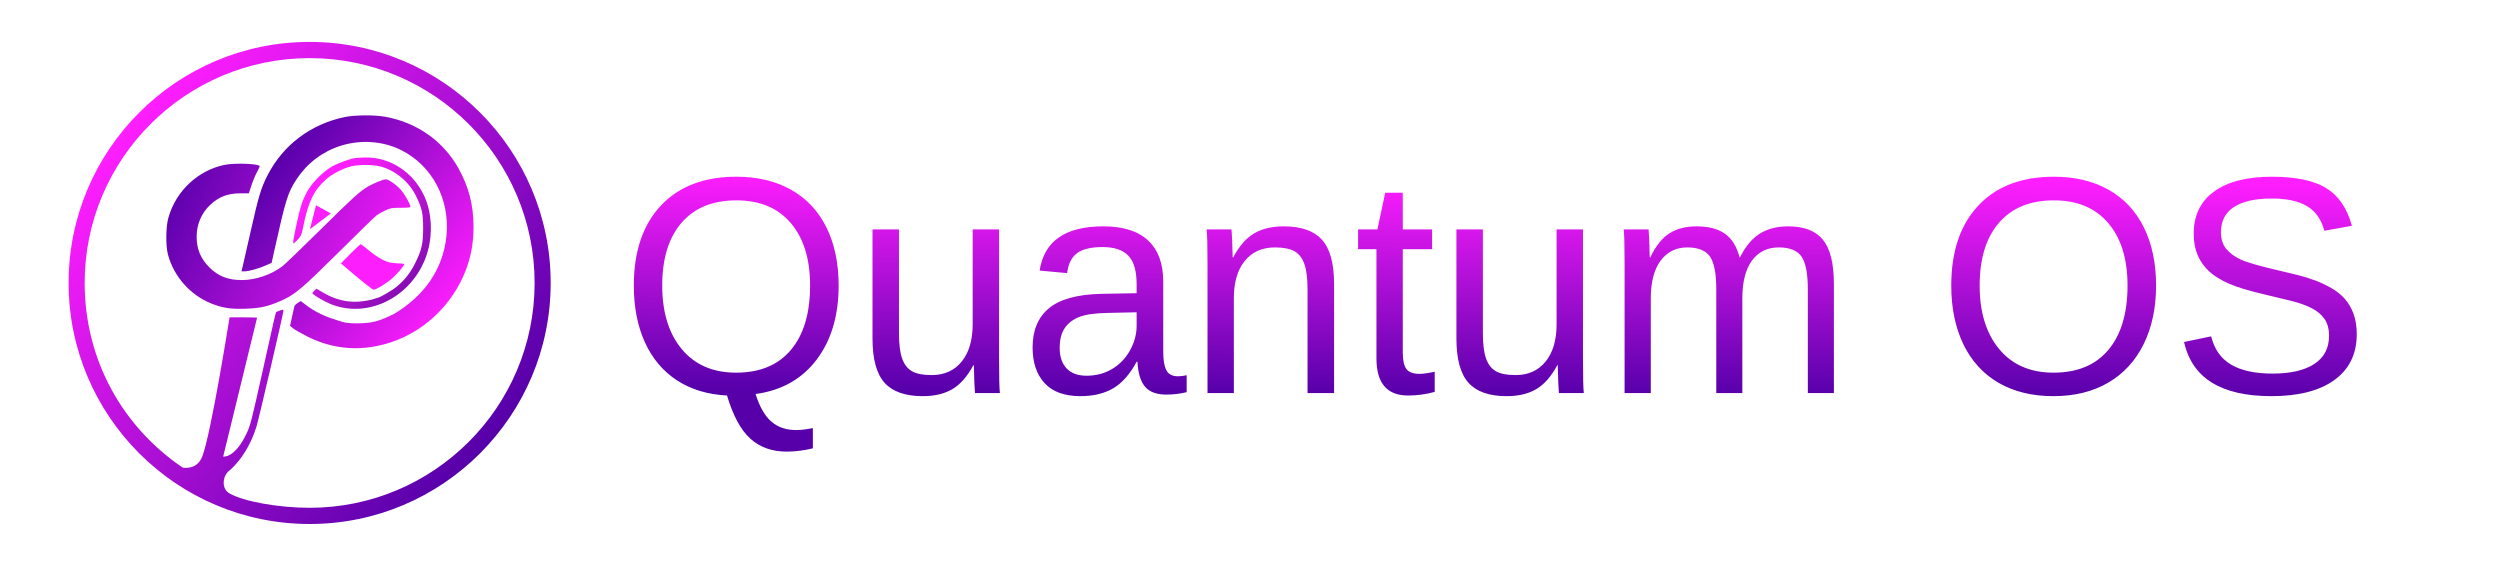
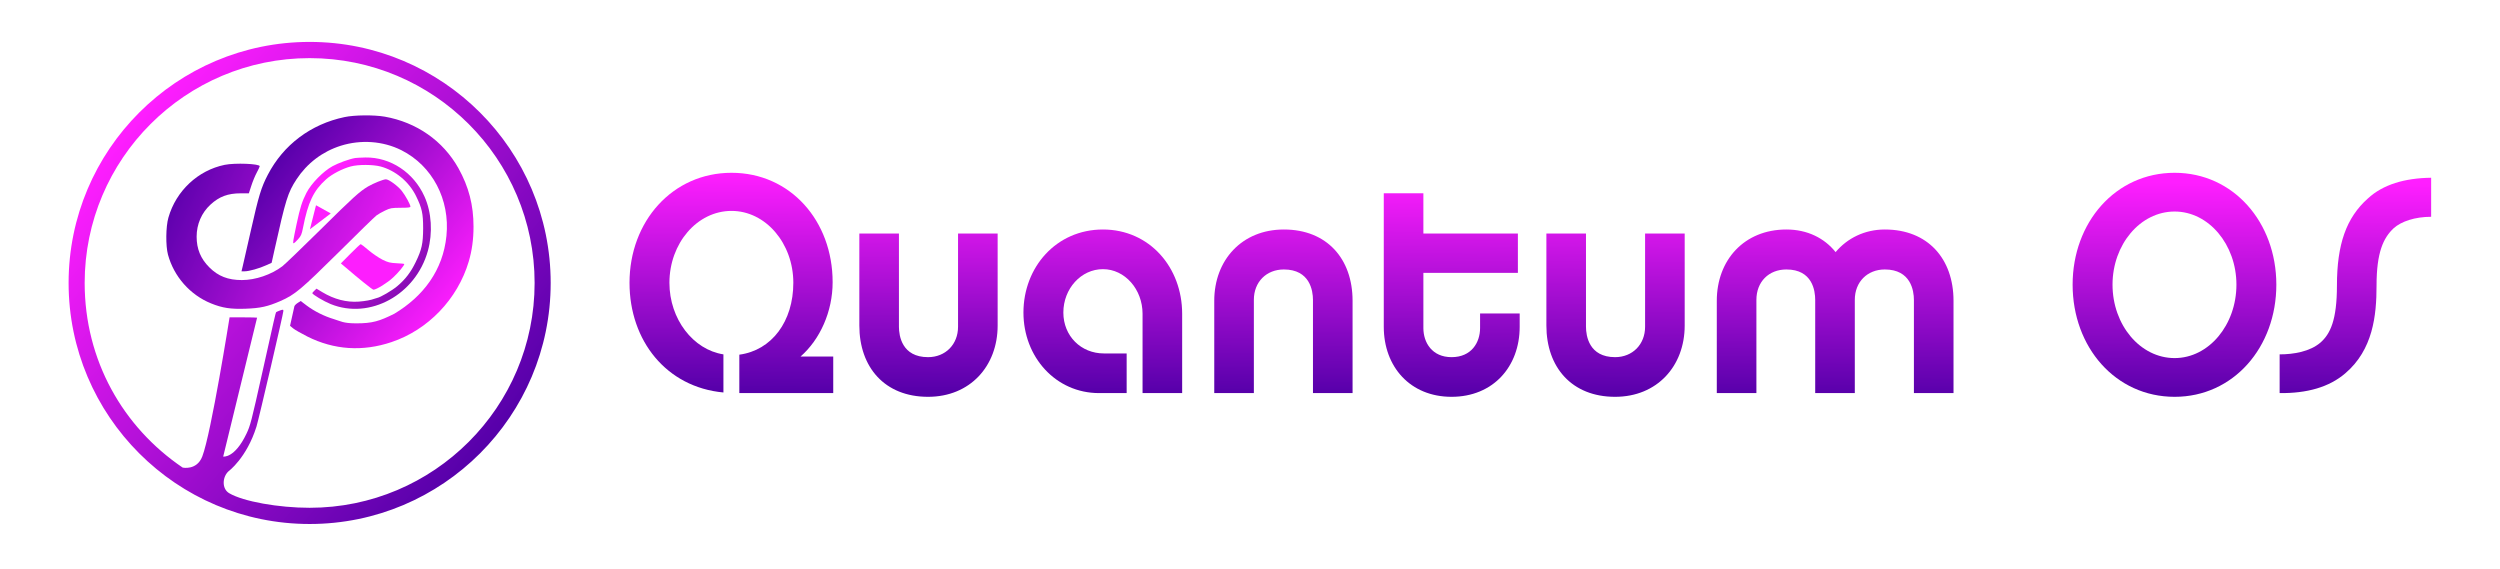
<svg xmlns="http://www.w3.org/2000/svg" width="100%" height="100%" viewBox="0 0 2200 500" version="1.1" xml:space="preserve" style="fill-rule:evenodd;clip-rule:evenodd;stroke-linejoin:round;stroke-miterlimit:2;">
-   <g transform="matrix(3.88263,0,0,4.00987,-587.327,-728.99)">
-     <text x="291.707px" y="268.067px" textLength="413" lengthAdjust="spacing" style="font-family:'Chalet-Tokyo', 'Chalet', 'Futura', 'Century Gothic', 'Avenir Next', 'Helvetica Neue', Arial, sans-serif;font-size:68px;fill:url(#_Linear1);">Quantum OS</text>
+   <g transform="matrix(4.5874,0,0,3.07401,-792.913,-525.463)">
+     <path d="M332.685,273.003L326.412,273.003C330.152,268.124 332.57,260.141 332.57,251.714C332.57,234.151 324.455,220.402 313.174,220.402C301.836,220.402 293.606,234.328 293.606,251.891C293.606,268.479 300.685,281.784 311.62,283.292L311.62,272.382C305.808,271.051 301.261,262.27 301.261,251.891C301.261,240.626 306.556,231.312 313.174,231.312C319.735,231.312 325.03,240.626 325.03,251.891C325.03,262.979 320.886,271.228 314.671,272.47L314.671,283.469L332.685,283.469L332.685,273.003Z" style="fill:url(#_Linear1);fill-rule:nonzero;" />
+     <path d="M364.224,264.132L364.224,237.788L356.627,237.788L356.627,264.487C356.627,269.543 354.21,273.18 350.872,273.18C345.864,273.18 345.289,267.059 345.289,264.487L345.289,237.788L337.692,237.788L337.692,264.132C337.692,276.107 342.584,284.534 350.872,284.534C358.929,284.534 364.224,275.752 364.224,264.132Z" style="fill:url(#_Linear2);fill-rule:nonzero;" />
+     <path d="M388.972,283.469L388.972,272.116L384.598,272.116C380.224,272.116 376.828,267.148 376.828,260.407C376.828,253.577 380.224,247.988 384.425,247.988C388.626,247.988 392.022,253.754 392.022,260.762L392.022,283.469L399.619,283.469L399.619,260.762C399.619,247.456 393.346,236.635 384.425,236.635C375.447,236.635 369.173,247.456 369.173,260.407C369.173,273.18 375.389,283.469 383.677,283.469L388.972,283.469Z" style="fill:url(#_Linear3);fill-rule:nonzero;" />
+     <path d="M405.777,257.036L405.777,283.469L413.374,283.469L413.374,256.77C413.374,251.625 415.791,248.077 419.129,248.077C424.137,248.077 424.712,254.198 424.712,256.77L424.712,283.469L432.309,283.469L432.309,257.036C432.309,245.061 427.417,236.635 419.129,236.635C411.072,236.635 405.777,245.416 405.777,257.036Z" style="fill:url(#_Linear4);fill-rule:nonzero;" />
+     <path d="M464.366,260.673L456.769,260.673L456.769,264.842C456.769,269.011 455.1,273.18 451.302,273.18C447.561,273.18 445.892,269.011 445.892,264.842L445.892,249.053L464.021,249.053L464.021,237.788L445.892,237.788L445.892,226.256L438.295,226.256L438.295,264.487C438.295,275.93 443.359,284.534 451.302,284.534C459.244,284.534 464.366,275.93 464.366,264.487L464.366,260.673Z" style="fill:url(#_Linear5);fill-rule:nonzero;" />
+     <path d="M496.02,264.132L496.02,237.788L488.423,237.788L488.423,264.487C488.423,269.543 486.006,273.18 482.668,273.18C477.661,273.18 477.085,267.059 477.085,264.487L477.085,237.788L469.488,237.788L469.488,264.132C469.488,276.107 474.38,284.534 482.668,284.534C490.726,284.534 496.02,275.752 496.02,264.132Z" style="fill:url(#_Linear6);fill-rule:nonzero;" />
+     <path d="M547.588,257.036C547.588,245.061 542.696,236.635 534.408,236.635C530.552,236.635 527.214,239.118 524.97,243.11C522.84,239.118 519.56,236.635 515.531,236.635C507.416,236.635 502.179,245.416 502.179,257.036L502.179,283.469L509.776,283.469L509.776,256.77C509.776,251.625 512.135,248.077 515.531,248.077C520.538,248.077 521.056,254.198 521.056,256.77L521.056,283.469L528.653,283.469L528.653,256.77C528.653,251.625 531.07,248.077 534.408,248.077C539.415,248.077 539.991,254.198 539.991,256.77L539.991,283.469L547.588,283.469L547.588,257.036Z" style="fill:url(#_Linear7);fill-rule:nonzero;" />
+     <path d="M590.005,220.402C578.667,220.402 570.436,234.594 570.436,252.424C570.436,270.341 578.667,284.534 590.005,284.534C601.285,284.534 609.515,270.341 609.515,252.424C609.515,234.594 601.285,220.402 590.005,220.402ZM590.005,273.446C583.386,273.446 578.091,263.955 578.091,252.424C578.091,240.981 583.386,231.49 590.005,231.49C596.566,231.49 601.86,240.981 601.86,252.424C601.86,263.955 596.566,273.446 590.005,273.446Z" style="fill:url(#_Linear8);fill-rule:nonzero;" />
+     <path d="M639.212,232.998L639.212,221.821C634.148,221.91 629.946,223.773 627.069,227.764C622.925,233.264 621.141,240.892 621.141,252.69C621.141,262.536 619.875,266.527 617.975,269.011C615.961,271.583 612.853,272.382 610.148,272.382L610.148,283.469C615.385,283.558 619.644,281.784 622.752,277.792C628.047,271.051 628.738,261.294 628.738,252.69C628.738,243.11 630.061,239.03 632.018,236.28C633.457,234.328 636.105,232.998 639.212,232.998Z" style="fill:url(#_Linear9);fill-rule:nonzero;" />
  </g>
  <g transform="matrix(0.0771082,0,0,-0.0771082,-103.782,694.457)">
-     <path d="M5278,7670C4893,7589 4580,7354 4402,7011C4328,6869 4298,6772 4210,6380C4166,6185 4124,5999 4116,5968L4102,5910L4139,5910C4187,5910 4306,5943 4384,5979L4446,6007L4479,6156C4607,6732 4631,6808 4730,6960C4851,7144 5027,7277 5235,7343C5465,7415 5716,7397 5925,7293C6280,7115 6483,6729 6441,6314C6402,5923 6177.93,5624.41 5845,5425C5679,5343 5600,5315 5405,5316C5262,5317 5236,5340 5157,5364C5046,5397 4931,5455 4845,5520L4778,5571L4745,5550C4726,5538 4709,5521 4706,5512C4704,5503 4692,5448 4679,5391L4656,5288L4691,5259C4710,5243 4784,5201 4855,5165C5159,5013 5484,4991 5814,5102C6231,5242 6567,5591 6695,6020C6732,6145 6750,6273 6750,6419C6750,6666 6696,6874 6578,7086C6402,7400 6100,7611 5736,7675C5613,7696 5390,7694 5278,7670Z" style="fill:url(#_Linear2);fill-rule:nonzero;" />
+     <path d="M5278,7670C4893,7589 4580,7354 4402,7011C4328,6869 4298,6772 4210,6380C4166,6185 4124,5999 4116,5968L4102,5910L4139,5910C4187,5910 4306,5943 4384,5979L4446,6007L4479,6156C4607,6732 4631,6808 4730,6960C4851,7144 5027,7277 5235,7343C5465,7415 5716,7397 5925,7293C6280,7115 6483,6729 6441,6314C6402,5923 6177.93,5624.41 5845,5425C5679,5343 5600,5315 5405,5316C5262,5317 5236,5340 5157,5364C5046,5397 4931,5455 4845,5520L4778,5571L4745,5550C4726,5538 4709,5521 4706,5512C4704,5503 4692,5448 4679,5391L4656,5288L4691,5259C4710,5243 4784,5201 4855,5165C5159,5013 5484,4991 5814,5102C6231,5242 6567,5591 6695,6020C6732,6145 6750,6273 6750,6419C6750,6666 6696,6874 6578,7086C6402,7400 6100,7611 5736,7675C5613,7696 5390,7694 5278,7670Z" style="fill:url(#_Linear10);fill-rule:nonzero;" />
  </g>
  <g transform="matrix(0.0771082,0,0,-0.0771082,-103.782,694.457)">
-     <path d="M3910,7125C3605,7062 3355,6828 3268,6523C3238,6420 3236,6199 3263,6100C3331,5850 3515,5641 3754,5544C3884,5491 3980,5477 4149,5483C4318,5489 4402,5508 4547,5571C4713,5644 4781,5702 5212,6128C5430,6345 5623,6533 5642,6547C5660,6561 5704,6586 5740,6603C5801,6632 5813,6634 5918,6635C6002,6635 6030,6638 6030,6648C6030,6671 5973,6775 5931,6828C5886,6885 5783,6960 5750,6960C5721,6960 5608,6914 5546,6878C5449,6820 5379,6757 5002,6384C4792,6177 4597,5989 4568,5967C4441,5871 4261,5810 4106,5810C3949,5810 3836,5854 3736,5954C3636,6053 3590,6165 3590,6305C3590,6447 3646,6577 3748,6671C3848,6763 3946,6800 4095,6800L4186,6800L4214,6886C4229,6933 4257,7001 4276,7036C4295,7071 4310,7104 4310,7109C4310,7138 4028,7149 3910,7125Z" style="fill:url(#_Linear3);fill-rule:nonzero;" />
+     <path d="M3910,7125C3605,7062 3355,6828 3268,6523C3238,6420 3236,6199 3263,6100C3331,5850 3515,5641 3754,5544C3884,5491 3980,5477 4149,5483C4318,5489 4402,5508 4547,5571C4713,5644 4781,5702 5212,6128C5430,6345 5623,6533 5642,6547C5660,6561 5704,6586 5740,6603C5801,6632 5813,6634 5918,6635C6002,6635 6030,6638 6030,6648C6030,6671 5973,6775 5931,6828C5886,6885 5783,6960 5750,6960C5721,6960 5608,6914 5546,6878C5449,6820 5379,6757 5002,6384C4792,6177 4597,5989 4568,5967C4441,5871 4261,5810 4106,5810C3949,5810 3836,5854 3736,5954C3636,6053 3590,6165 3590,6305C3590,6447 3646,6577 3748,6671C3848,6763 3946,6800 4095,6800L4186,6800L4214,6886C4229,6933 4257,7001 4276,7036C4295,7071 4310,7104 4310,7109C4310,7138 4028,7149 3910,7125Z" style="fill:url(#_Linear11);fill-rule:nonzero;" />
  </g>
  <g transform="matrix(0.0771082,0,0,-0.0771082,-103.782,694.457)">
    <path d="M5345,6110L5236,6000L5280,5963C5448,5819 5596,5700 5608,5700C5641,5700 5770,5780 5833,5840C5892,5894 5960,5977 5960,5993C5960,5996 5921,6000 5873,6002C5797,6006 5775,6011 5710,6043C5669,6064 5598,6112 5553,6150C5508,6189 5467,6220 5463,6220C5458,6220 5405,6171 5345,6110Z" style="fill:rgb(253,30,254);fill-rule:nonzero;" />
  </g>
  <g transform="matrix(0.0771082,0,0,-0.0771082,-103.782,694.457)">
-     <path d="M5400,7203C5334,7192 5207,7146 5140,7109C5033,7050 4898,6912 4843,6805C4793,6707 4771,6638 4731,6450C4690,6254 4686,6230 4697,6230C4702,6230 4725,6250 4747,6275C4782,6314 4789,6331 4804,6407C4861,6699 4925,6832 5067,6959C5133,7019 5255,7082 5350,7107C5437,7130 5603,7129 5690,7106C5860,7060 6014,6932 6094,6769C6162,6630 6175,6571 6175,6400C6174,6226 6160,6159 6090,6015C6034,5899 5972,5818 5878,5739C5818,5689 5689,5614 5650,5606C5642,5604 5628,5600 5620,5597C5581,5582 5517,5570 5440,5564C5300,5554 5159,5591 5026,5671L4958,5712L4934,5689C4921,5677 4910,5664 4910,5661C4910,5646 5043,5567 5120,5536C5566,5355 6090,5642 6229,6143C6286,6349 6272,6583 6190,6764C6067,7038 5803,7213 5516,7209C5466,7208 5414,7205 5400,7203Z" style="fill:url(#_Linear4);fill-rule:nonzero;" />
+     <path d="M5400,7203C5334,7192 5207,7146 5140,7109C5033,7050 4898,6912 4843,6805C4793,6707 4771,6638 4731,6450C4690,6254 4686,6230 4697,6230C4702,6230 4725,6250 4747,6275C4782,6314 4789,6331 4804,6407C4861,6699 4925,6832 5067,6959C5133,7019 5255,7082 5350,7107C5437,7130 5603,7129 5690,7106C5860,7060 6014,6932 6094,6769C6162,6630 6175,6571 6175,6400C6174,6226 6160,6159 6090,6015C6034,5899 5972,5818 5878,5739C5818,5689 5689,5614 5650,5606C5642,5604 5628,5600 5620,5597C5581,5582 5517,5570 5440,5564C5300,5554 5159,5591 5026,5671L4958,5712L4934,5689C4921,5677 4910,5664 4910,5661C4910,5646 5043,5567 5120,5536C5566,5355 6090,5642 6229,6143C6286,6349 6272,6583 6190,6764C6067,7038 5803,7213 5516,7209C5466,7208 5414,7205 5400,7203Z" style="fill:url(#_Linear12);fill-rule:nonzero;" />
  </g>
  <g transform="matrix(0.771082,0,0,0.771082,-103.782,-95.1312)">
    <path d="M495.25,357.622L488.293,385.048L512.086,366.972L495.25,357.622Z" style="fill:rgb(253,30,254);fill-rule:nonzero;" />
  </g>
  <g transform="matrix(7.31429,0,0,7.31429,16.4833,-7)">
-     <path d="M35,6C51.006,6 64,18.994 64,35C64,51.006 51.006,64 35,64C18.994,64 6,51.006 6,35C6,18.994 18.994,6 35,6ZM25.316,60.292C27.015,61.299 31.28,62.05 35,62.05C49.938,62.05 62.067,49.929 62.067,35C62.067,20.071 49.938,7.95 35,7.95C20.062,7.95 7.933,20.071 7.933,35C7.933,44.316 12.545,52.349 19.725,57.215C19.725,57.215 21.423,57.582 22.081,55.883C23.149,53.121 25.368,39.133 25.368,39.133C25.368,39.133 28.678,39.133 28.678,39.175C28.678,39.207 24.6,55.886 24.6,55.886C24.6,55.886 25.961,56.143 27.392,53.154C27.866,52.163 27.982,51.71 29.3,45.796C30.765,39.196 30.913,38.574 30.965,38.522C30.987,38.49 31.166,38.416 31.345,38.343C31.798,38.174 31.84,38.184 31.84,38.374C31.84,38.68 28.878,51.404 28.604,52.279C27.419,56.063 25.248,57.651 25.241,57.657C24.502,58.327 24.405,59.752 25.316,60.292Z" style="fill:url(#_Linear5);fill-rule:nonzero;" />
+     <path d="M35,6C51.006,6 64,18.994 64,35C64,51.006 51.006,64 35,64C18.994,64 6,51.006 6,35C6,18.994 18.994,6 35,6ZM25.316,60.292C27.015,61.299 31.28,62.05 35,62.05C49.938,62.05 62.067,49.929 62.067,35C62.067,20.071 49.938,7.95 35,7.95C20.062,7.95 7.933,20.071 7.933,35C7.933,44.316 12.545,52.349 19.725,57.215C19.725,57.215 21.423,57.582 22.081,55.883C23.149,53.121 25.368,39.133 25.368,39.133C25.368,39.133 28.678,39.133 28.678,39.175C28.678,39.207 24.6,55.886 24.6,55.886C24.6,55.886 25.961,56.143 27.392,53.154C27.866,52.163 27.982,51.71 29.3,45.796C30.765,39.196 30.913,38.574 30.965,38.522C30.987,38.49 31.166,38.416 31.345,38.343C31.798,38.174 31.84,38.184 31.84,38.374C31.84,38.68 28.878,51.404 28.604,52.279C27.419,56.063 25.248,57.651 25.241,57.657C24.502,58.327 24.405,59.752 25.316,60.292Z" style="fill:url(#_Linear13);fill-rule:nonzero;" />
  </g>
  <defs>
-     <linearGradient id="_Linear1" x1="0" y1="0" x2="1" y2="0" gradientUnits="userSpaceOnUse" gradientTransform="matrix(-0.290206,47.2905,-48.8403,-0.280997,458.046,220.741)">
+     <linearGradient id="_Linear1" x1="0" y1="0" x2="1" y2="0" gradientUnits="userSpaceOnUse" gradientTransform="matrix(-0.245621,61.6878,-41.3369,-0.366545,432.491,221.735)">
      <stop offset="0" style="stop-color:rgb(255,30,255);stop-opacity:1" />
      <stop offset="1" style="stop-color:rgb(87,0,170);stop-opacity:1" />
    </linearGradient>
-     <linearGradient id="_Linear2" x1="0" y1="0" x2="1" y2="0" gradientUnits="userSpaceOnUse" gradientTransform="matrix(-2084.57,1647.89,1647.89,2084.57,6556.41,5537.46)">
+     <linearGradient id="_Linear2" x1="0" y1="0" x2="1" y2="0" gradientUnits="userSpaceOnUse" gradientTransform="matrix(-0.245621,61.6878,-41.3369,-0.366545,432.491,221.735)">
      <stop offset="0" style="stop-color:rgb(255,30,255);stop-opacity:1" />
      <stop offset="1" style="stop-color:rgb(87,0,170);stop-opacity:1" />
    </linearGradient>
-     <linearGradient id="_Linear3" x1="0" y1="0" x2="1" y2="0" gradientUnits="userSpaceOnUse" gradientTransform="matrix(-2715.96,1185.07,1185.07,2715.96,5960,5700)">
+     <linearGradient id="_Linear3" x1="0" y1="0" x2="1" y2="0" gradientUnits="userSpaceOnUse" gradientTransform="matrix(-0.245621,61.6878,-41.3369,-0.366545,432.491,221.735)">
      <stop offset="0" style="stop-color:rgb(255,30,255);stop-opacity:1" />
      <stop offset="1" style="stop-color:rgb(87,0,170);stop-opacity:1" />
    </linearGradient>
-     <linearGradient id="_Linear4" x1="0" y1="0" x2="1" y2="0" gradientUnits="userSpaceOnUse" gradientTransform="matrix(1811.51,-1642.14,-1642.14,-1811.51,5146.75,6987.92)">
+     <linearGradient id="_Linear4" x1="0" y1="0" x2="1" y2="0" gradientUnits="userSpaceOnUse" gradientTransform="matrix(-0.245621,61.6878,-41.3369,-0.366545,432.491,221.735)">
+       <stop offset="0" style="stop-color:rgb(255,30,255);stop-opacity:1" />
+       <stop offset="1" style="stop-color:rgb(87,0,170);stop-opacity:1" />
+     </linearGradient>
+     <linearGradient id="_Linear5" x1="0" y1="0" x2="1" y2="0" gradientUnits="userSpaceOnUse" gradientTransform="matrix(-0.245621,61.6878,-41.3369,-0.366545,432.491,221.735)">
+       <stop offset="0" style="stop-color:rgb(255,30,255);stop-opacity:1" />
+       <stop offset="1" style="stop-color:rgb(87,0,170);stop-opacity:1" />
+     </linearGradient>
+     <linearGradient id="_Linear6" x1="0" y1="0" x2="1" y2="0" gradientUnits="userSpaceOnUse" gradientTransform="matrix(-0.245621,61.6878,-41.3369,-0.366545,432.491,221.735)">
+       <stop offset="0" style="stop-color:rgb(255,30,255);stop-opacity:1" />
+       <stop offset="1" style="stop-color:rgb(87,0,170);stop-opacity:1" />
+     </linearGradient>
+     <linearGradient id="_Linear7" x1="0" y1="0" x2="1" y2="0" gradientUnits="userSpaceOnUse" gradientTransform="matrix(-0.245621,61.6878,-41.3369,-0.366545,432.491,221.735)">
+       <stop offset="0" style="stop-color:rgb(255,30,255);stop-opacity:1" />
+       <stop offset="1" style="stop-color:rgb(87,0,170);stop-opacity:1" />
+     </linearGradient>
+     <linearGradient id="_Linear8" x1="0" y1="0" x2="1" y2="0" gradientUnits="userSpaceOnUse" gradientTransform="matrix(-0.245621,61.6878,-41.3369,-0.366545,432.491,221.735)">
+       <stop offset="0" style="stop-color:rgb(255,30,255);stop-opacity:1" />
+       <stop offset="1" style="stop-color:rgb(87,0,170);stop-opacity:1" />
+     </linearGradient>
+     <linearGradient id="_Linear9" x1="0" y1="0" x2="1" y2="0" gradientUnits="userSpaceOnUse" gradientTransform="matrix(-0.245621,61.6878,-41.3369,-0.366545,432.491,221.735)">
+       <stop offset="0" style="stop-color:rgb(255,30,255);stop-opacity:1" />
+       <stop offset="1" style="stop-color:rgb(87,0,170);stop-opacity:1" />
+     </linearGradient>
+     <linearGradient id="_Linear10" x1="0" y1="0" x2="1" y2="0" gradientUnits="userSpaceOnUse" gradientTransform="matrix(-2084.57,1647.89,1647.89,2084.57,6556.41,5537.46)">
+       <stop offset="0" style="stop-color:rgb(255,30,255);stop-opacity:1" />
+       <stop offset="1" style="stop-color:rgb(87,0,170);stop-opacity:1" />
+     </linearGradient>
+     <linearGradient id="_Linear11" x1="0" y1="0" x2="1" y2="0" gradientUnits="userSpaceOnUse" gradientTransform="matrix(-2715.96,1185.07,1185.07,2715.96,5960,5700)">
+       <stop offset="0" style="stop-color:rgb(255,30,255);stop-opacity:1" />
+       <stop offset="1" style="stop-color:rgb(87,0,170);stop-opacity:1" />
+     </linearGradient>
+     <linearGradient id="_Linear12" x1="0" y1="0" x2="1" y2="0" gradientUnits="userSpaceOnUse" gradientTransform="matrix(1811.51,-1642.14,-1642.14,-1811.51,5146.75,6987.92)">
      <stop offset="0" style="stop-color:rgb(255,30,255);stop-opacity:1" />
      <stop offset="1" style="stop-color:rgb(58,0,132);stop-opacity:1" />
    </linearGradient>
-     <linearGradient id="_Linear5" x1="0" y1="0" x2="1" y2="0" gradientUnits="userSpaceOnUse" gradientTransform="matrix(43.6016,37.4604,-37.4604,43.6016,14.4512,14.5872)">
+     <linearGradient id="_Linear13" x1="0" y1="0" x2="1" y2="0" gradientUnits="userSpaceOnUse" gradientTransform="matrix(43.6016,37.4604,-37.4604,43.6016,14.4512,14.5872)">
      <stop offset="0" style="stop-color:rgb(255,30,255);stop-opacity:1" />
      <stop offset="1" style="stop-color:rgb(87,0,170);stop-opacity:1" />
    </linearGradient>
  </defs>
</svg>
